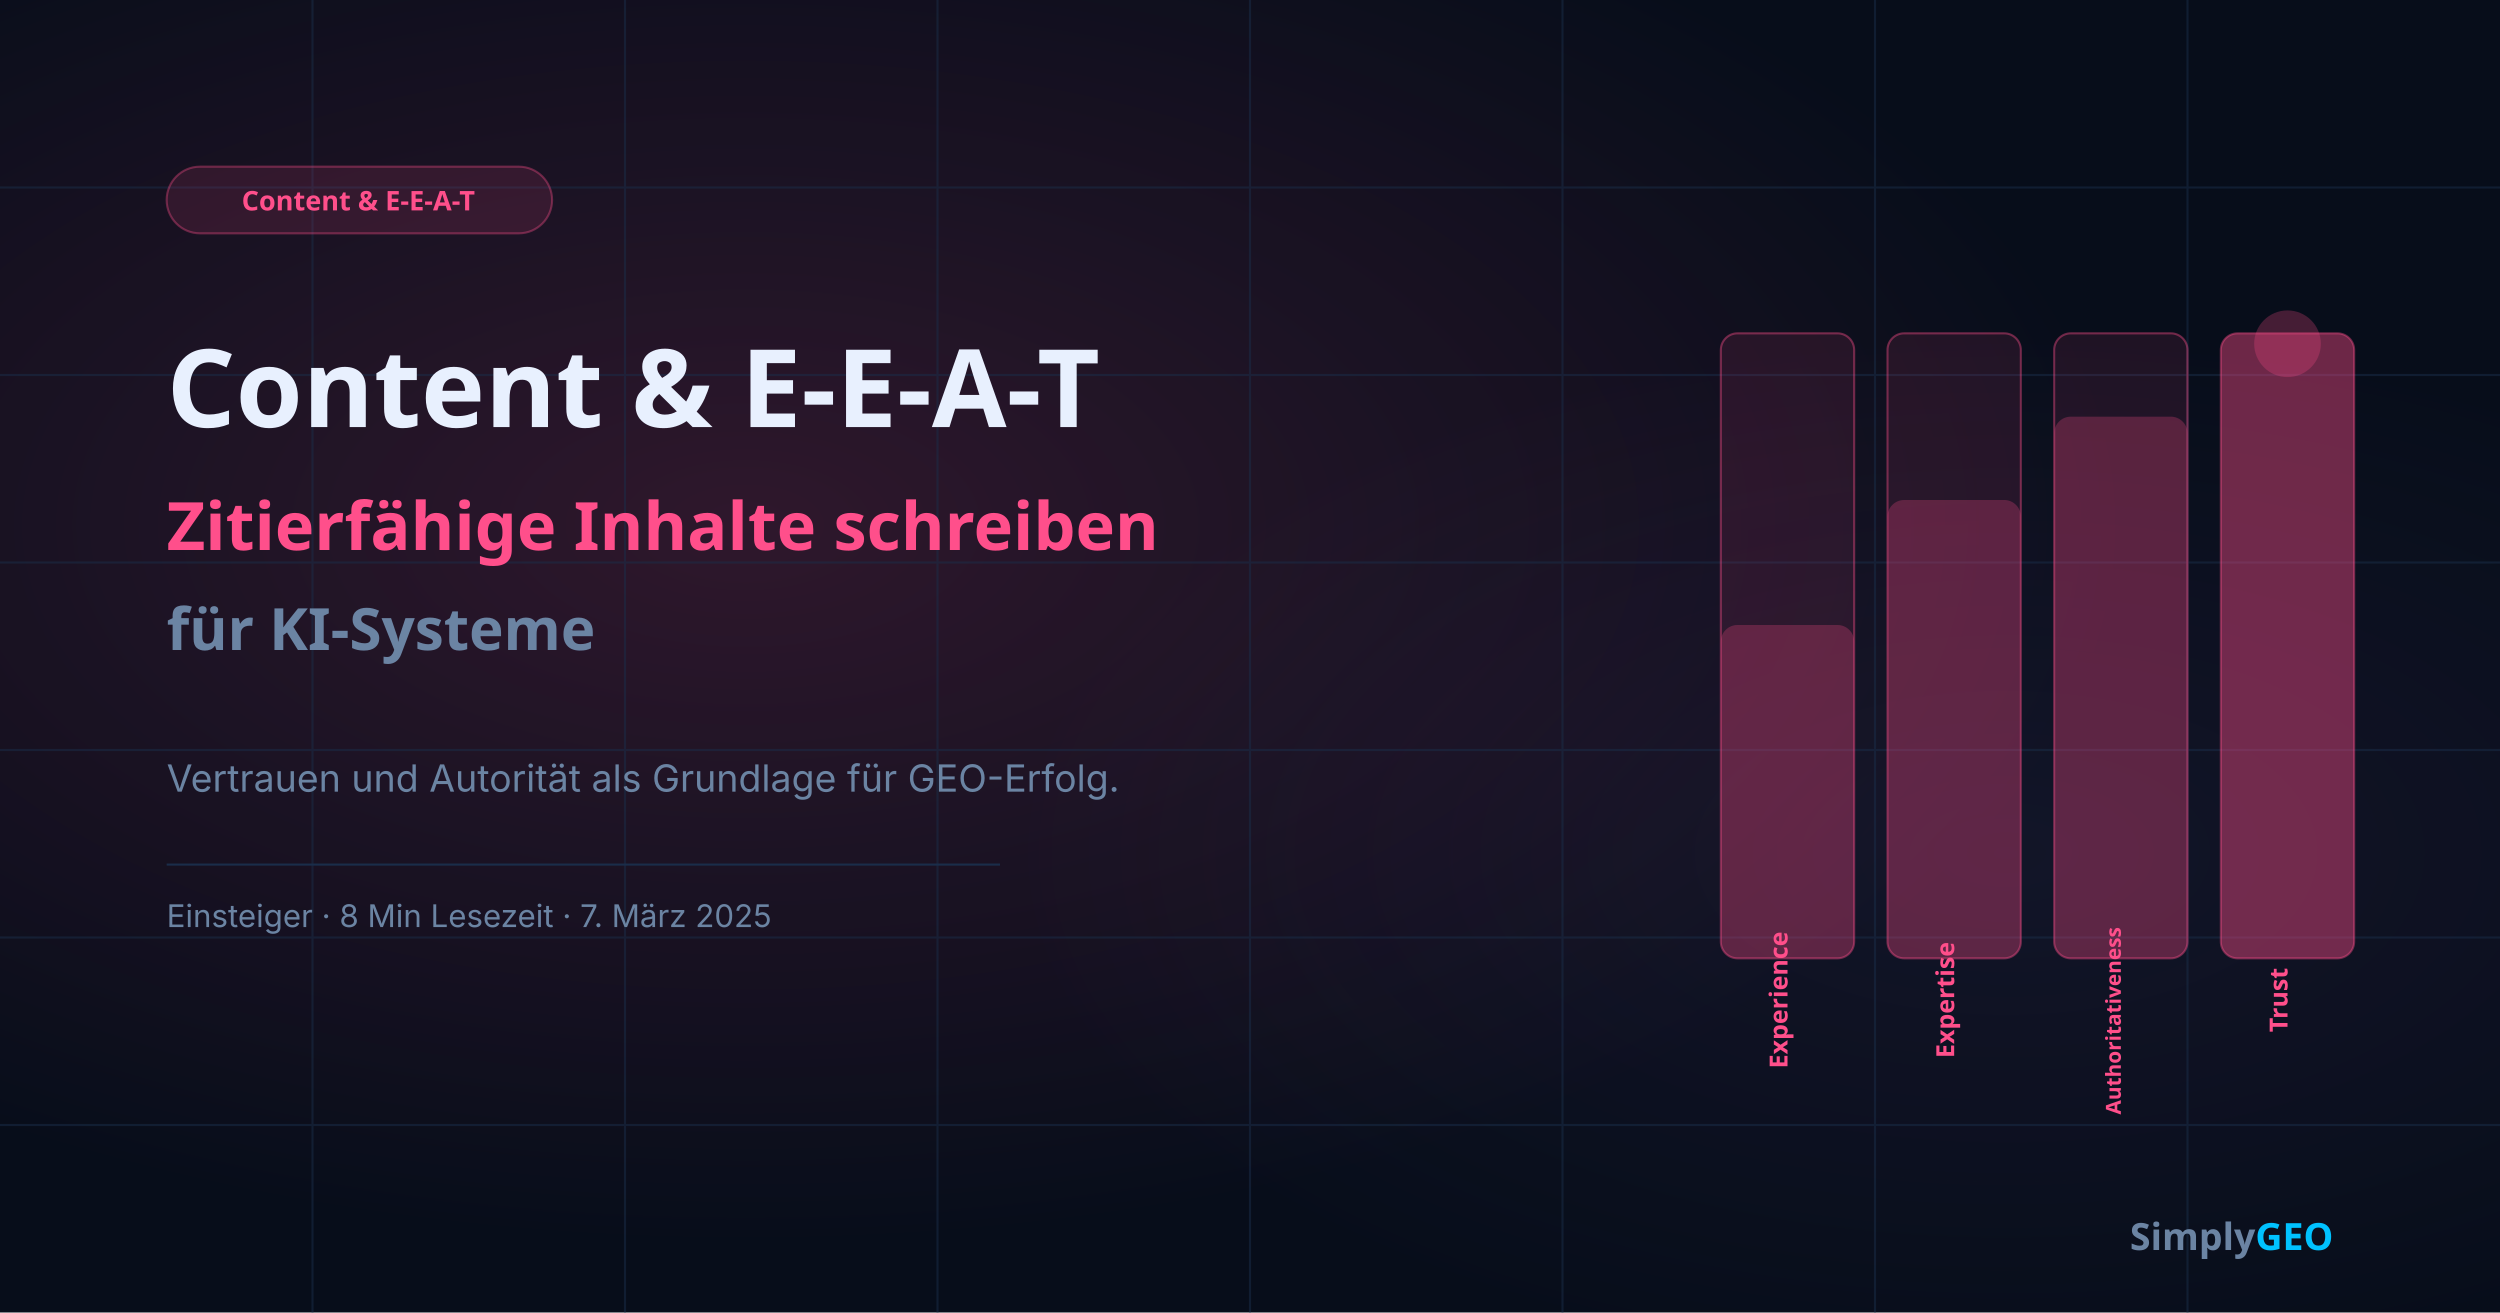
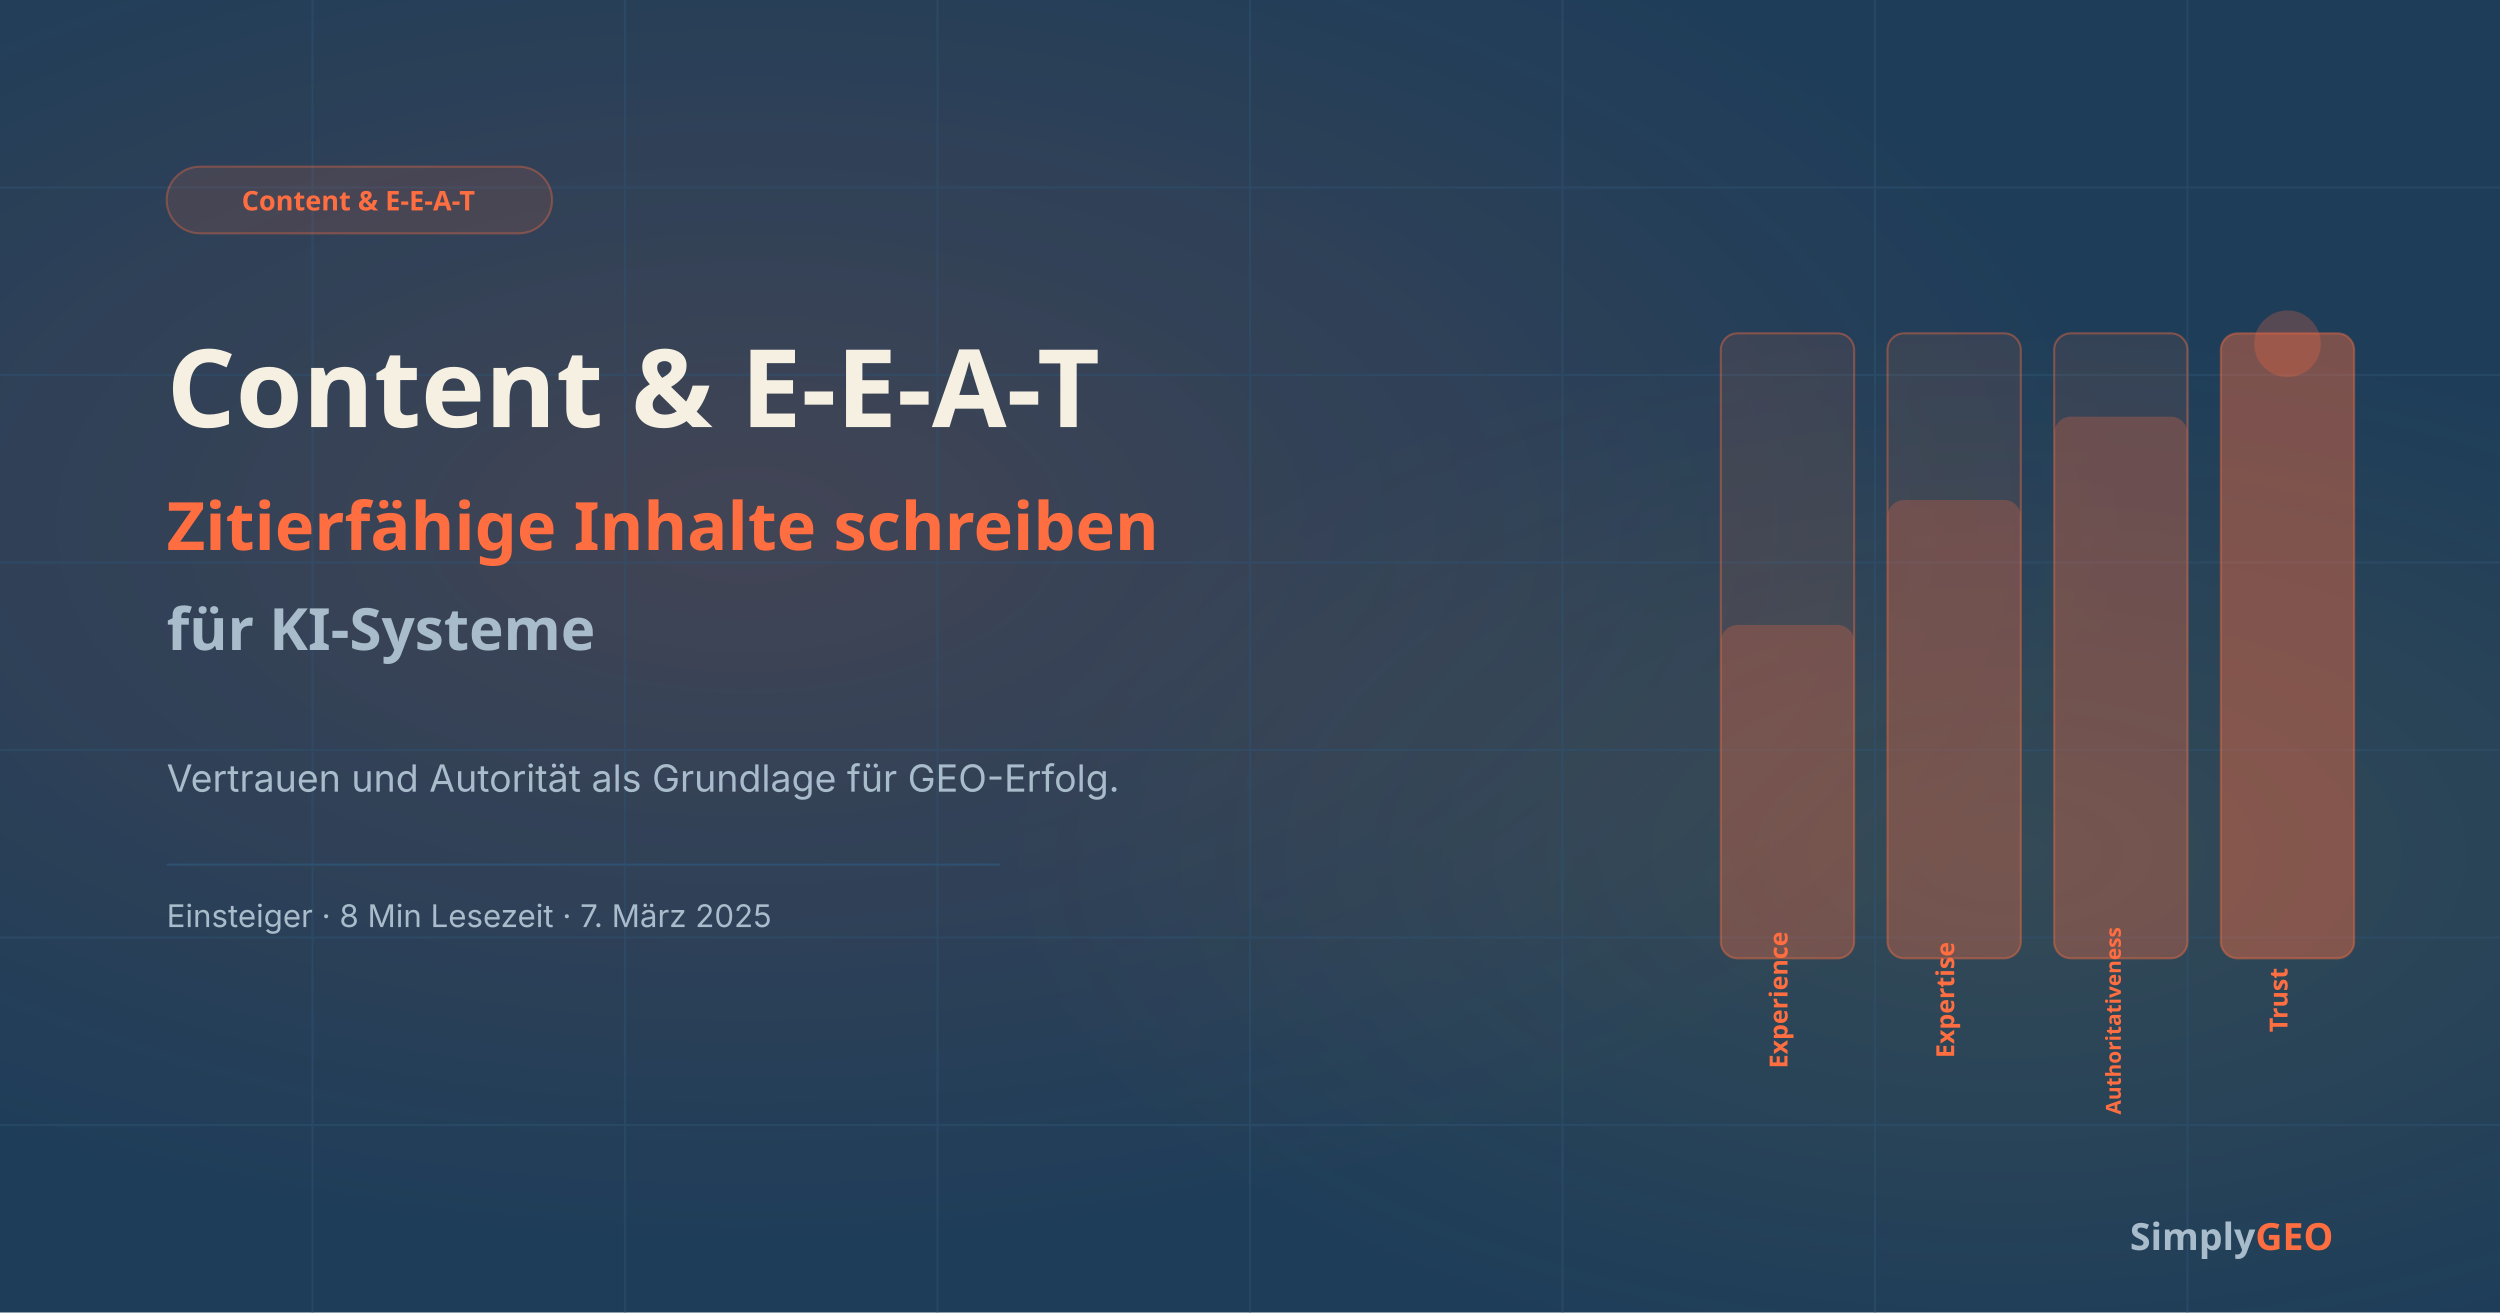
<svg xmlns="http://www.w3.org/2000/svg" viewBox="0 0 1200 630" width="1200" height="630">
  <defs>
    <radialGradient id="glow1" cx="30%" cy="40%" r="55%">
-       <stop offset="0%" stop-color="#ff4f8b" stop-opacity="0.16" />
-       <stop offset="100%" stop-color="#ff4f8b" stop-opacity="0" />
+       <stop offset="0%" stop-color="#ff6e40" stop-opacity="0.16" />
+       <stop offset="100%" stop-color="#ff6e40" stop-opacity="0" />
    </radialGradient>
    <radialGradient id="glow2" cx="80%" cy="65%" r="40%">
-       <stop offset="0%" stop-color="#7b5ea7" stop-opacity="0.1" />
-       <stop offset="100%" stop-color="#7b5ea7" stop-opacity="0" />
+       <stop offset="0%" stop-color="#ffc13b" stop-opacity="0.1" />
+       <stop offset="100%" stop-color="#ffc13b" stop-opacity="0" />
    </radialGradient>
  </defs>
-   <rect width="1200" height="630" fill="#070d1a" />
+   <rect width="1200" height="630" fill="#1e3d59" />
  <rect width="1200" height="630" fill="url(#glow1)" />
  <rect width="1200" height="630" fill="url(#glow2)" />
-   <g stroke="#1a2d4a" stroke-width="1" opacity="0.5">
+   <g stroke="#2e5170" stroke-width="1" opacity="0.5">
    <line x1="0" y1="90" x2="1200" y2="90" />
    <line x1="0" y1="180" x2="1200" y2="180" />
    <line x1="0" y1="270" x2="1200" y2="270" />
    <line x1="0" y1="360" x2="1200" y2="360" />
    <line x1="0" y1="450" x2="1200" y2="450" />
    <line x1="0" y1="540" x2="1200" y2="540" />
    <line x1="150" y1="0" x2="150" y2="630" />
    <line x1="300" y1="0" x2="300" y2="630" />
    <line x1="450" y1="0" x2="450" y2="630" />
    <line x1="600" y1="0" x2="600" y2="630" />
    <line x1="750" y1="0" x2="750" y2="630" />
    <line x1="900" y1="0" x2="900" y2="630" />
    <line x1="1050" y1="0" x2="1050" y2="630" />
  </g>
  <g>
-     <rect x="826" y="160" width="64" height="300" rx="8" fill="#ff4f8b" fill-opacity="0.1" stroke="#ff4f8b" stroke-width="1" stroke-opacity="0.4" />
-     <text x="858" y="480" text-anchor="middle" font-family="Space Grotesk, sans-serif" font-size="12" font-weight="700" fill="#ff4f8b" transform="rotate(-90 858 480)">Experience</text>
-     <rect x="826" y="300" width="64" height="160" rx="8" fill="#ff4f8b" fill-opacity="0.25" />
-     <rect x="906" y="160" width="64" height="300" rx="8" fill="#ff4f8b" fill-opacity="0.1" stroke="#ff4f8b" stroke-width="1" stroke-opacity="0.4" />
-     <text x="938" y="480" text-anchor="middle" font-family="Space Grotesk, sans-serif" font-size="12" font-weight="700" fill="#ff4f8b" transform="rotate(-90 938 480)">Expertise</text>
-     <rect x="906" y="240" width="64" height="220" rx="8" fill="#ff4f8b" fill-opacity="0.25" />
-     <rect x="986" y="160" width="64" height="300" rx="8" fill="#ff4f8b" fill-opacity="0.1" stroke="#ff4f8b" stroke-width="1" stroke-opacity="0.4" />
-     <text x="1018" y="490" text-anchor="middle" font-family="Space Grotesk, sans-serif" font-size="10" font-weight="700" fill="#ff4f8b" transform="rotate(-90 1018 490)">Authoritativeness</text>
-     <rect x="986" y="200" width="64" height="260" rx="8" fill="#ff4f8b" fill-opacity="0.25" />
-     <rect x="1066" y="160" width="64" height="300" rx="8" fill="#ff4f8b" fill-opacity="0.1" stroke="#ff4f8b" stroke-width="1" stroke-opacity="0.4" />
-     <text x="1098" y="480" text-anchor="middle" font-family="Space Grotesk, sans-serif" font-size="12" font-weight="700" fill="#ff4f8b" transform="rotate(-90 1098 480)">Trust</text>
-     <rect x="1066" y="160" width="64" height="300" rx="8" fill="#ff4f8b" fill-opacity="0.35" />
+     <rect x="826" y="160" width="64" height="300" rx="8" fill="#ff6e40" fill-opacity="0.1" stroke="#ff6e40" stroke-width="1" stroke-opacity="0.4" />
+     <text x="858" y="480" text-anchor="middle" font-family="Space Grotesk, sans-serif" font-size="12" font-weight="700" fill="#ff6e40" transform="rotate(-90 858 480)">Experience</text>
+     <rect x="826" y="300" width="64" height="160" rx="8" fill="#ff6e40" fill-opacity="0.25" />
+     <rect x="906" y="160" width="64" height="300" rx="8" fill="#ff6e40" fill-opacity="0.1" stroke="#ff6e40" stroke-width="1" stroke-opacity="0.4" />
+     <text x="938" y="480" text-anchor="middle" font-family="Space Grotesk, sans-serif" font-size="12" font-weight="700" fill="#ff6e40" transform="rotate(-90 938 480)">Expertise</text>
+     <rect x="906" y="240" width="64" height="220" rx="8" fill="#ff6e40" fill-opacity="0.25" />
+     <rect x="986" y="160" width="64" height="300" rx="8" fill="#ff6e40" fill-opacity="0.1" stroke="#ff6e40" stroke-width="1" stroke-opacity="0.4" />
+     <text x="1018" y="490" text-anchor="middle" font-family="Space Grotesk, sans-serif" font-size="10" font-weight="700" fill="#ff6e40" transform="rotate(-90 1018 490)">Authoritativeness</text>
+     <rect x="986" y="200" width="64" height="260" rx="8" fill="#ff6e40" fill-opacity="0.25" />
+     <rect x="1066" y="160" width="64" height="300" rx="8" fill="#ff6e40" fill-opacity="0.1" stroke="#ff6e40" stroke-width="1" stroke-opacity="0.4" />
+     <text x="1098" y="480" text-anchor="middle" font-family="Space Grotesk, sans-serif" font-size="12" font-weight="700" fill="#ff6e40" transform="rotate(-90 1098 480)">Trust</text>
+     <rect x="1066" y="160" width="64" height="300" rx="8" fill="#ff6e40" fill-opacity="0.35" />
  </g>
-   <circle cx="1098" cy="165" r="16" fill="#ff4f8b" fill-opacity="0.25" />
-   <rect x="80" y="80" width="185" height="32" rx="16" fill="#ff4f8b" fill-opacity="0.12" stroke="#ff4f8b" stroke-opacity="0.35" stroke-width="1" />
-   <text x="172" y="101" text-anchor="middle" font-family="Space Grotesk, sans-serif" font-size="13" font-weight="600" fill="#ff4f8b">Content &amp; E-E-A-T</text>
-   <text x="80" y="205" font-family="Space Grotesk, sans-serif" font-size="52" font-weight="700" fill="#e8f0fe">Content &amp; E-E-A-T</text>
-   <text x="80" y="264" font-family="Space Grotesk, sans-serif" font-size="32" font-weight="600" fill="#ff4f8b">Zitierfähige Inhalte schreiben</text>
-   <text x="80" y="312" font-family="Space Grotesk, sans-serif" font-size="28" font-weight="600" fill="#6b84a3">für KI-Systeme</text>
-   <text x="80" y="380" font-family="Inter, sans-serif" font-size="18" fill="#6b84a3">Vertrauen und Autorität als Grundlage für GEO-Erfolg.</text>
-   <line x1="80" y1="415" x2="480" y2="415" stroke="#1a2d4a" stroke-width="1" />
-   <text x="80" y="445" font-family="Inter, sans-serif" font-size="15" fill="#6b84a3">Einsteiger · 8 Min Lesezeit · 7. März 2025</text>
-   <text x="1120" y="600" text-anchor="end" font-family="Space Grotesk, sans-serif" font-size="18" font-weight="700" fill="#6b84a3">Simply<tspan fill="#00c2ff">GEO</tspan>
+   <circle cx="1098" cy="165" r="16" fill="#ff6e40" fill-opacity="0.25" />
+   <rect x="80" y="80" width="185" height="32" rx="16" fill="#ff6e40" fill-opacity="0.12" stroke="#ff6e40" stroke-opacity="0.35" stroke-width="1" />
+   <text x="172" y="101" text-anchor="middle" font-family="Space Grotesk, sans-serif" font-size="13" font-weight="600" fill="#ff6e40">Content &amp; E-E-A-T</text>
+   <text x="80" y="205" font-family="Space Grotesk, sans-serif" font-size="52" font-weight="700" fill="#f5f0e1">Content &amp; E-E-A-T</text>
+   <text x="80" y="264" font-family="Space Grotesk, sans-serif" font-size="32" font-weight="600" fill="#ff6e40">Zitierfähige Inhalte schreiben</text>
+   <text x="80" y="312" font-family="Space Grotesk, sans-serif" font-size="28" font-weight="600" fill="#a9bccb">für KI-Systeme</text>
+   <text x="80" y="380" font-family="Inter, sans-serif" font-size="18" fill="#a9bccb">Vertrauen und Autorität als Grundlage für GEO-Erfolg.</text>
+   <line x1="80" y1="415" x2="480" y2="415" stroke="#2e5170" stroke-width="1" />
+   <text x="80" y="445" font-family="Inter, sans-serif" font-size="15" fill="#a9bccb">Einsteiger · 8 Min Lesezeit · 7. März 2025</text>
+   <text x="1120" y="600" text-anchor="end" font-family="Space Grotesk, sans-serif" font-size="18" font-weight="700" fill="#a9bccb">Simply<tspan fill="#ff6e40">GEO</tspan>
  </text>
</svg>
